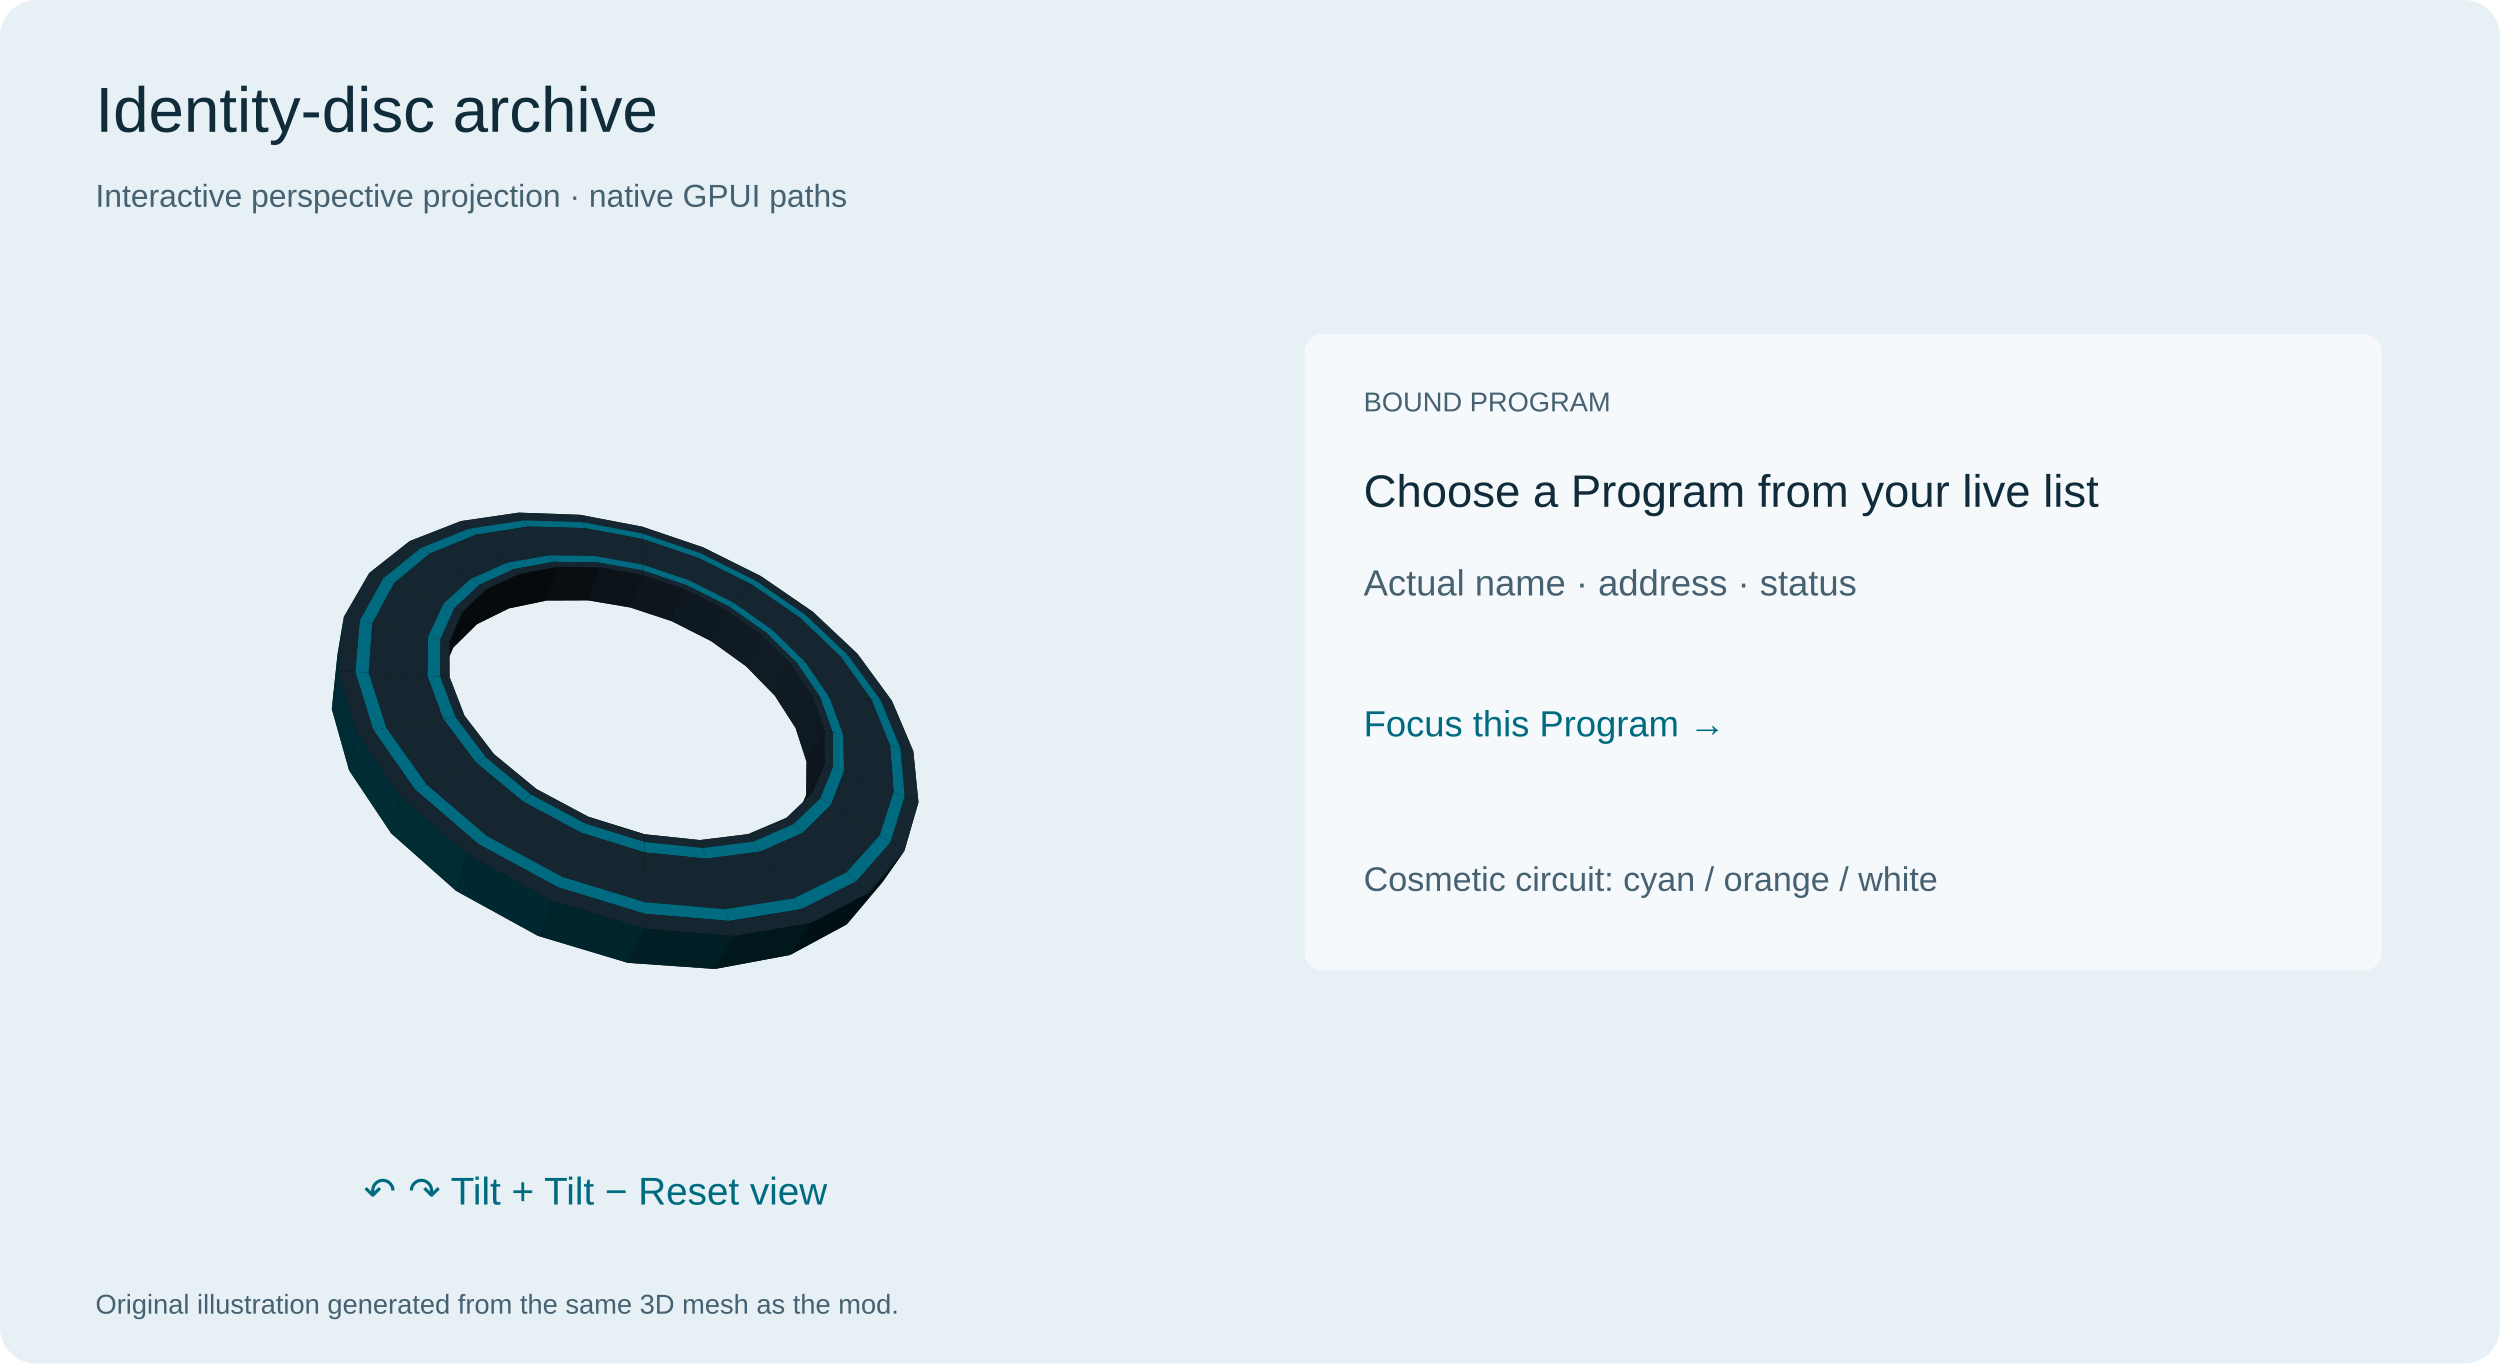
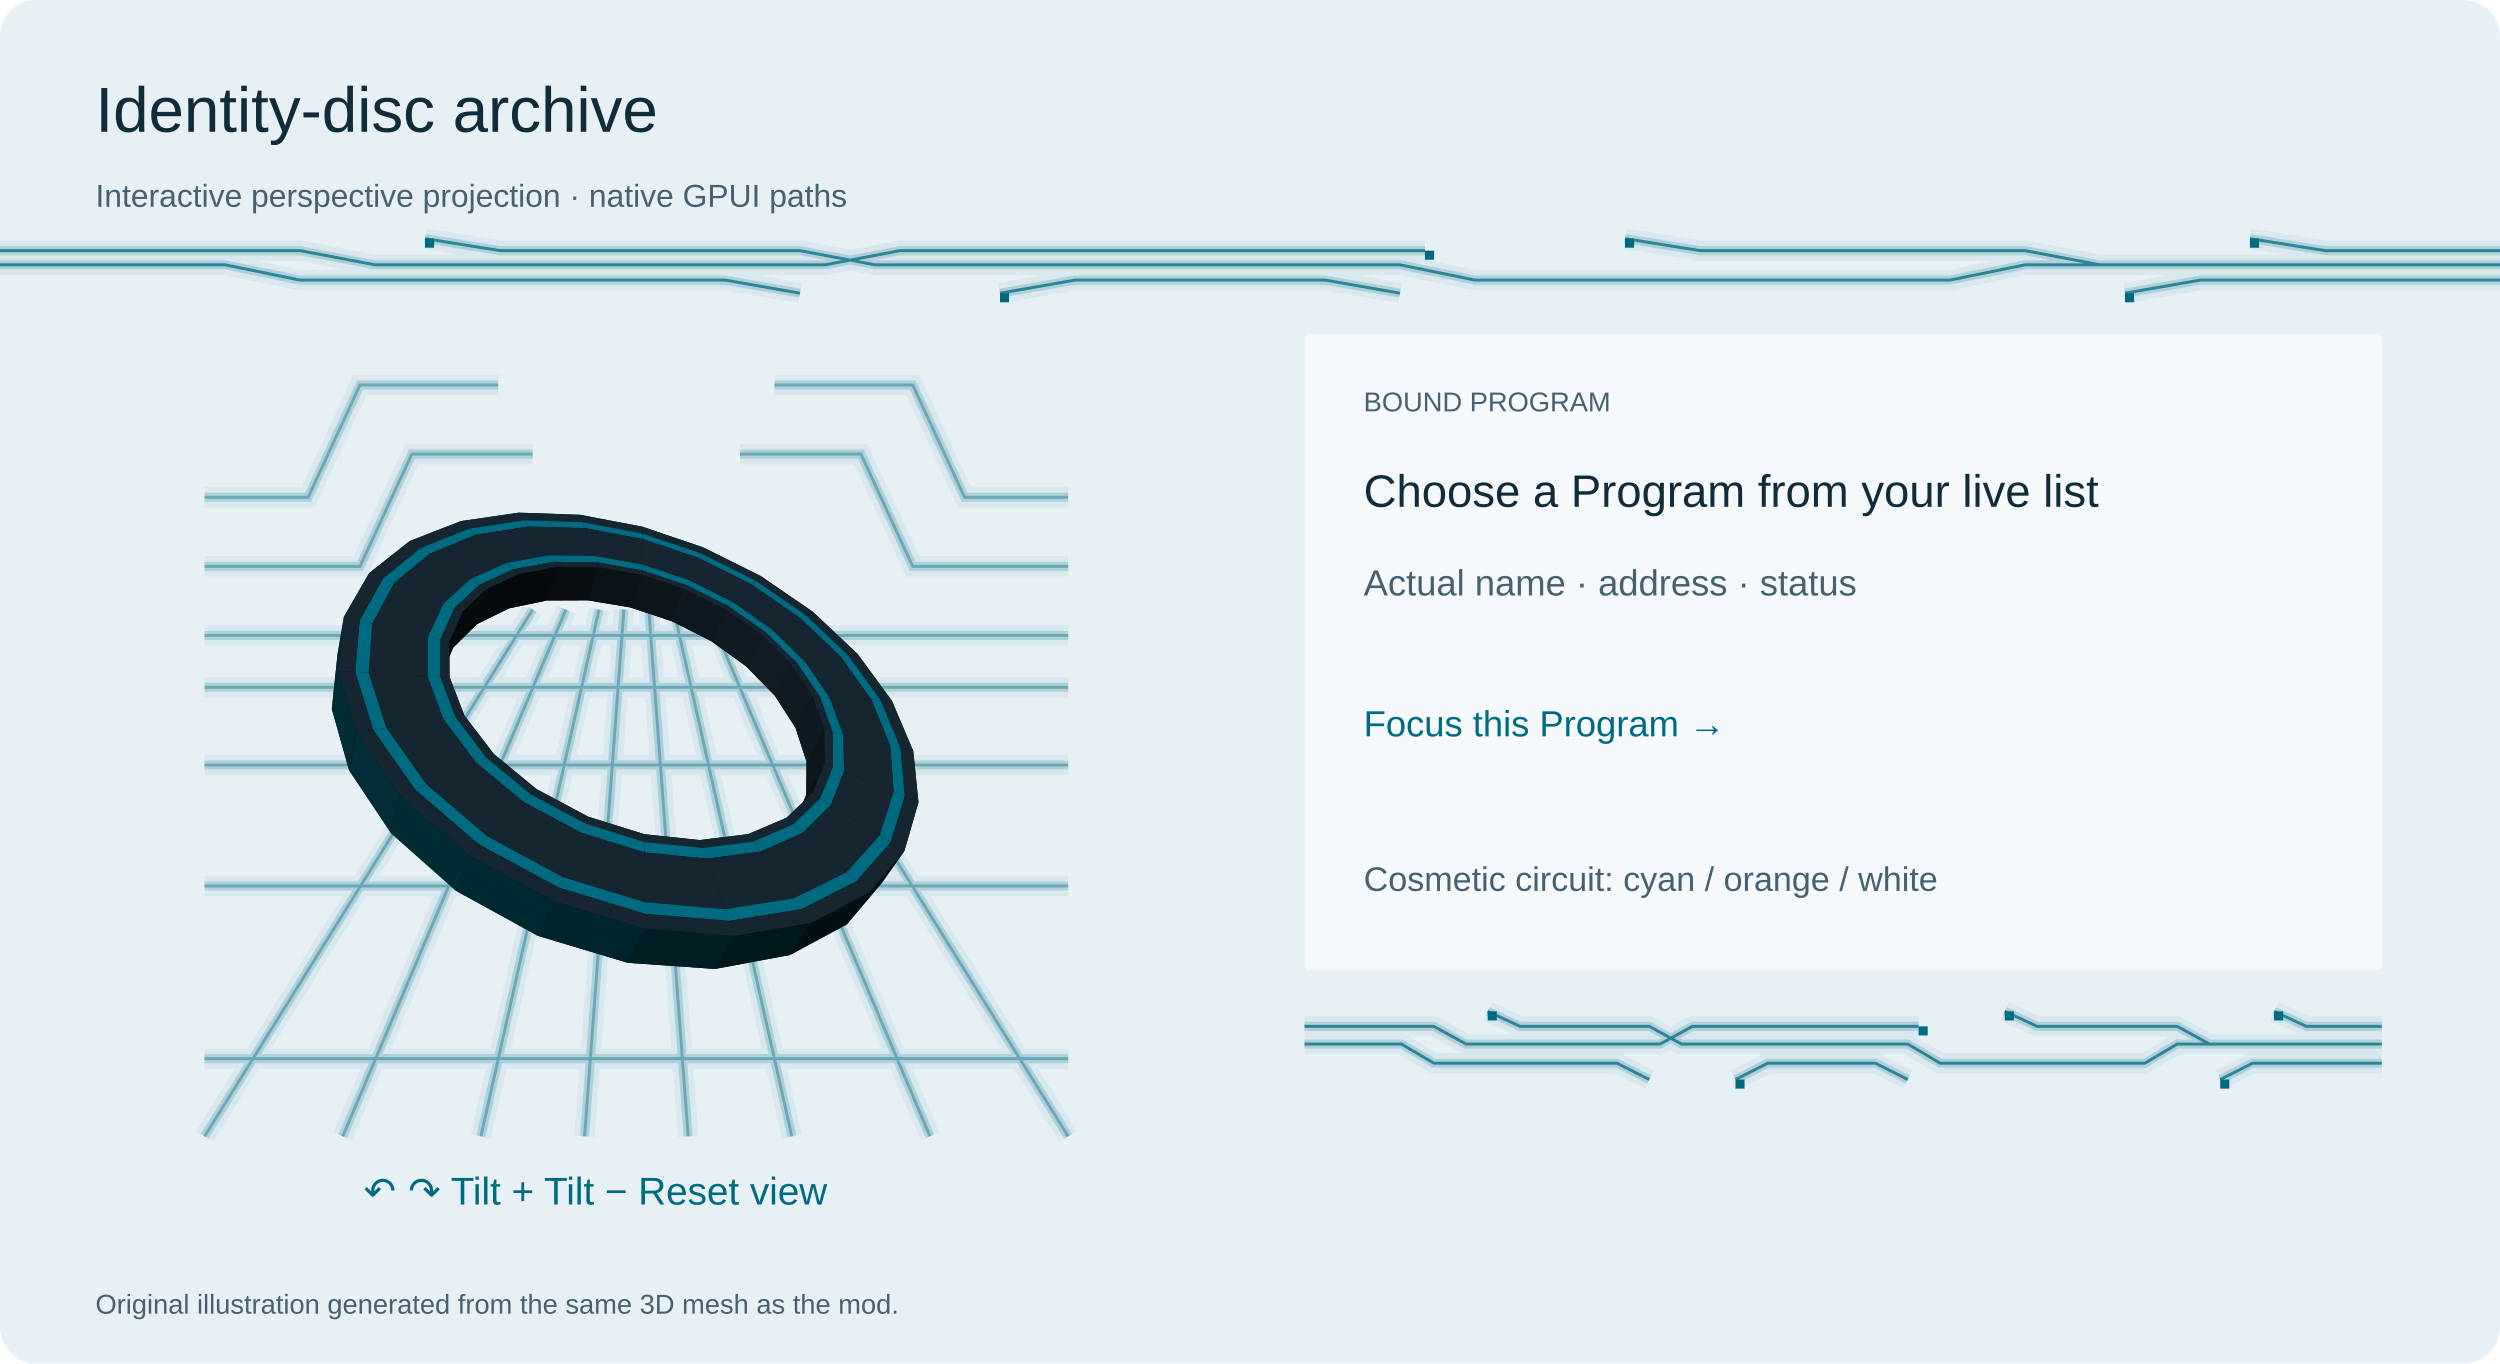
<svg xmlns="http://www.w3.org/2000/svg" width="1100" height="600">
  <rect width="1100" height="600" rx="16" fill="#e7f0f4" />
  <text x="42" y="58" fill="#102b3a" font-family="Arial,sans-serif" font-size="28">Identity-disc archive</text>
  <text x="42" y="91" fill="#466171" font-family="Arial,sans-serif" font-size="14">Interactive perspective projection · native GPUI paths</text>
+   <path d="M0 110.28L132 110.28L165 116.52L363 116.52L396 110.28L627 110.28M0 116.52L99 116.52L132 123.24L319 123.24L352 129M187 105L220 110.28L352 110.28L385 116.52L616 116.52L649 123.24L858 123.24L891 116.52L1100 116.52M440 129L473 123.24L583 123.24L616 129M715 105L748 110.28L891 110.28L924 116.52M935 129L968 123.24L1100 123.24M990 105L1023 110.28L1100 110.28" fill="none" stroke="#006b80" stroke-width="9" opacity="0.06" />
+   <path d="M0 110.28L132 110.28L165 116.52L363 116.52L396 110.28L627 110.28M0 116.52L99 116.52L132 123.24L319 123.24L352 129M187 105L220 110.28L352 110.28L385 116.52L616 116.52L649 123.24L858 123.24L891 116.52L1100 116.52M440 129L473 123.24L583 123.24L616 129M715 105L748 110.28L891 110.28L924 116.52M935 129L968 123.24L1100 123.24M990 105L1023 110.28L1100 110.28" fill="none" stroke="#006b80" stroke-width="4" opacity="0.19" />
+   <path d="M0 110.28L132 110.28L165 116.52L363 116.52L396 110.28L627 110.28M0 116.52L99 116.52L132 123.24L319 123.24L352 129M187 105L220 110.28L352 110.28L385 116.52L616 116.52L649 123.24L858 123.24L891 116.52L1100 116.52M440 129L473 123.24L583 123.24L616 129M715 105L748 110.28L891 110.28L924 116.52M935 129L968 123.24L1100 123.24M990 105L1023 110.28L1100 110.28" fill="none" stroke="#006b80" stroke-width="1.3" opacity="0.75" />
+   <rect x="627" y="110.28" width="4" height="4" fill="#006b80" />
+   <rect x="187" y="105" width="4" height="4" fill="#006b80" />
+   <rect x="715" y="105" width="4" height="4" fill="#006b80" />
+   <rect x="440" y="129" width="4" height="4" fill="#006b80" />
+   <rect x="990" y="105" width="4" height="4" fill="#006b80" />
+   <rect x="935" y="129" width="4" height="4" fill="#006b80" />
+   <path d="M234.4 268.2L90 500M248.992 268.2L150.8 500M263.584 268.2L211.6 500M274.528 268.2L257.2 500M285.472 268.2L302.8 500M296.416 268.2L348.4 500M311.008 268.2L409.2 500M325.6 268.2L470 500M90 279.6L470 279.6M90 302.4L470 302.4M90 336.6L470 336.6M90 389.8L470 389.8M90 465.8L470 465.8M90 249.2L158.4 249.2L181.2 199.8L234.4 199.8M325.6 199.8L378.8 199.8L401.6 249.2L470 249.2M90 218.8L135.6 218.8L158.4 169.4L219.2 169.4M340.8 169.4L401.6 169.4L424.4 218.8L470 218.8" fill="none" stroke="#006b80" stroke-width="9" opacity="0.06" />
+   <path d="M234.4 268.2L90 500M248.992 268.2L150.8 500M263.584 268.2L211.6 500M274.528 268.2L257.2 500M285.472 268.2L302.8 500M296.416 268.2L348.4 500M311.008 268.2L409.2 500M325.6 268.2L470 500M90 279.6L470 279.6M90 302.4L470 302.4M90 336.6L470 336.6M90 389.8L470 389.8M90 465.8L470 465.8M90 249.2L158.4 249.2L181.2 199.8L234.4 199.8M325.6 199.8L378.8 199.8L401.6 249.2L470 249.2M90 218.8L135.6 218.8L158.4 169.4L219.2 169.4M340.8 169.4L401.6 169.4L424.4 218.8L470 218.8" fill="none" stroke="#006b80" stroke-width="4" opacity="0.19" />
+   <path d="M234.4 268.2L90 500M248.992 268.2L150.8 500M263.584 268.2L211.6 500M274.528 268.2L257.2 500M285.472 268.2L302.8 500M296.416 268.2L348.4 500M311.008 268.2L409.2 500M325.6 268.2L470 500M90 279.6L470 279.6M90 302.4L470 302.4M90 336.6L470 336.6M90 389.8L470 389.8M90 465.8L470 465.8M90 249.2L158.4 249.2L181.2 199.8L234.4 199.8M325.6 199.8L378.8 199.8L401.6 249.2L470 249.2M90 218.8L135.6 218.8L158.4 169.4L219.2 169.4M340.8 169.4L401.6 169.4L424.4 218.8L470 218.8" fill="none" stroke="#006b80" stroke-width="1.3" opacity="0.4" />
+   <path d="M574 451.6L630.88 451.6L645.1 459.4L730.42 459.4L744.64 451.6L844.18 451.6M574 459.4L616.66 459.4L630.88 467.8L711.46 467.8L725.68 475M654.58 445L668.8 451.6L725.68 451.6L739.9 459.4L839.44 459.4L853.66 467.8L943.72 467.8L957.94 459.4L1048 459.4M763.6 475L777.82 467.8L825.22 467.8L839.44 475M882.1 445L896.32 451.6L957.94 451.6L972.16 459.4M976.9 475L991.12 467.8L1048 467.8M1000.6 445L1014.82 451.6L1048 451.6" fill="none" stroke="#006b80" stroke-width="9" opacity="0.06" />
+   <path d="M574 451.6L630.88 451.6L645.1 459.4L730.42 459.4L744.64 451.6L844.18 451.6M574 459.4L616.66 459.4L630.88 467.8L711.46 467.8L725.68 475M654.58 445L668.8 451.6L725.68 451.6L739.9 459.4L839.44 459.4L853.66 467.8L943.72 467.8L957.94 459.4L1048 459.4M763.6 475L777.82 467.8L825.22 467.8L839.44 475M882.1 445L896.32 451.6L957.94 451.6L972.16 459.4M976.9 475L991.12 467.8L1048 467.8M1000.6 445L1014.82 451.6L1048 451.6" fill="none" stroke="#006b80" stroke-width="4" opacity="0.19" />
+   <path d="M574 451.6L630.88 451.6L645.1 459.4L730.42 459.4L744.64 451.6L844.18 451.6M574 459.4L616.66 459.4L630.88 467.8L711.46 467.8L725.68 475M654.58 445L668.8 451.6L725.68 451.6L739.9 459.4L839.44 459.4L853.66 467.8L943.72 467.8L957.94 459.4L1048 459.4M763.6 475L777.82 467.8L825.22 467.8L839.44 475M882.1 445L896.32 451.6L957.94 451.6L972.16 459.4M976.9 475L991.12 467.8L1048 467.8M1000.6 445L1014.82 451.6L1048 451.6" fill="none" stroke="#006b80" stroke-width="1.3" opacity="0.75" />
+   <rect x="844.18" y="451.6" width="4" height="4" fill="#006b80" />
+   <rect x="654.58" y="445" width="4" height="4" fill="#006b80" />
+   <rect x="882.1" y="445" width="4" height="4" fill="#006b80" />
+   <rect x="763.6" y="475" width="4" height="4" fill="#006b80" />
+   <rect x="1000.6" y="445" width="4" height="4" fill="#006b80" />
+   <rect x="976.9" y="475" width="4" height="4" fill="#006b80" />
  <g transform="translate(90,120)">
    <polygon points="187.478,125.712 213.73,134.542 219.388,120.848 192.579,111.745" fill="#001014" />
    <polygon points="213.73,134.542 238.473,146.96 244.722,133.459 219.388,120.848" fill="#001014" />
    <polygon points="160.612,120.837 187.478,125.712 192.579,111.745 165.188,106.518" fill="#001014" />
    <polygon points="238.473,146.96 260.814,162.596 267.684,149.211 244.722,133.459" fill="#001014" />
    <polygon points="192.579,111.745 219.388,120.848 218.289,123.423 192.601,114.716" fill="#162630" />
    <polygon points="219.388,120.848 244.722,133.459 242.552,135.52 218.289,123.423" fill="#162630" />
    <polygon points="187.329,147.282 205.704,153.381 213.73,134.542 187.478,125.712" fill="#060a0d" />
    <polygon points="205.704,153.381 222.957,162.137 238.473,146.96 213.73,134.542" fill="#060a0d" />
    <polygon points="192.601,114.716 218.289,123.423 217.397,125.516 192.618,117.129" fill="#006b80" />
    <polygon points="218.289,123.423 242.552,135.52 240.79,137.193 217.397,125.516" fill="#006b80" />
    <polygon points="165.188,106.518 192.579,111.745 192.601,114.716 166.38,109.762" fill="#162630" />
    <polygon points="168.649,144.144 187.329,147.282 187.478,125.712 160.612,120.837" fill="#060a0d" />
    <polygon points="244.722,133.459 267.684,149.211 264.495,150.633 242.552,135.52" fill="#162630" />
    <polygon points="222.957,162.137 238.295,173.188 260.814,162.596 238.473,146.96" fill="#060a0d" />
    <polygon points="134.108,120.3 160.612,120.837 165.188,106.518 138.193,105.563" fill="#001014" />
    <polygon points="166.38,109.762 192.601,114.716 192.618,117.129 167.346,112.392" fill="#006b80" />
    <polygon points="242.552,135.52 264.495,150.633 261.909,151.787 240.79,137.193" fill="#006b80" />
    <polygon points="260.814,162.596 279.781,181.03 287.296,167.689 267.684,149.211" fill="#001014" />
    <polygon points="192.618,117.129 217.397,125.516 213.221,135.305 192.701,128.407" fill="#162630" />
    <polygon points="217.397,125.516 240.79,137.193 232.555,145.013 213.221,135.305" fill="#162630" />
    <polygon points="150.529,144.22 168.649,144.144 160.612,120.837 134.108,120.3" fill="#060a0d" />
    <polygon points="238.295,173.188 250.924,186.096 279.781,181.03 260.814,162.596" fill="#060a0d" />
    <polygon points="138.193,105.563 165.188,106.518 166.38,109.762 140.601,108.936" fill="#162630" />
    <polygon points="267.684,149.211 287.296,167.689 283.157,168.339 264.495,150.633" fill="#162630" />
    <polygon points="167.346,112.392 192.618,117.129 192.701,128.407 171.848,124.646" fill="#162630" />
    <polygon points="240.79,137.193 261.909,151.787 249.866,157.159 232.555,145.013" fill="#162630" />
    <polygon points="140.601,108.936 166.38,109.762 167.346,112.392 142.549,111.666" fill="#006b80" />
    <polygon points="264.495,150.633 283.157,168.339 279.808,168.865 261.909,151.787" fill="#006b80" />
    <polygon points="192.734,132.986 211.523,139.285 205.704,153.381 187.329,147.282" fill="#0d151d" />
    <polygon points="211.523,139.285 229.212,148.187 222.957,162.137 205.704,153.381" fill="#0e1820" />
    <polygon points="192.701,128.407 213.221,135.305 212.256,137.567 192.72,131.01" fill="#006b80" />
    <polygon points="213.221,135.305 232.555,145.013 230.654,146.817 212.256,137.567" fill="#006b80" />
    <polygon points="109.114,124.491 134.108,120.3 138.193,105.563 112.747,109.286" fill="#001215" />
    <polygon points="173.669,129.602 192.734,132.986 187.329,147.282 168.649,144.144" fill="#0b1218" />
    <polygon points="229.212,148.187 244.996,159.331 238.295,173.188 222.957,162.137" fill="#101a23" />
    <polygon points="192.72,131.01 212.256,137.567 211.523,139.285 192.734,132.986" fill="#162630" />
    <polygon points="212.256,137.567 230.654,146.817 229.212,148.187 211.523,139.285" fill="#162630" />
    <polygon points="279.781,181.03 294.279,201.72 302.443,188.363 287.296,167.689" fill="#001014" />
    <polygon points="171.848,124.646 192.701,128.407 192.72,131.01 172.883,127.464" fill="#006b80" />
    <polygon points="142.549,111.666 167.346,112.392 171.848,124.646 151.575,124.312" fill="#162630" />
    <polygon points="232.555,145.013 249.866,157.159 247.097,158.394 230.654,146.817" fill="#006b80" />
    <polygon points="261.909,151.787 279.808,168.865 264.3,171.301 249.866,157.159" fill="#162630" />
    <polygon points="133.918,147.689 150.529,144.22 134.108,120.3 109.114,124.491" fill="#060a0d" />
    <polygon points="250.924,186.096 260.046,200.317 294.279,201.72 279.781,181.03" fill="#060a0d" />
    <polygon points="172.883,127.464 192.72,131.01 192.734,132.986 173.669,129.602" fill="#162630" />
    <polygon points="230.654,146.817 247.097,158.394 244.996,159.331 229.212,148.187" fill="#162630" />
    <polygon points="112.747,109.286 138.193,105.563 140.601,108.936 116.401,112.615" fill="#162630" />
    <polygon points="155.204,129.395 173.669,129.602 168.649,144.144 150.529,144.22" fill="#080e12" />
    <polygon points="287.296,167.689 302.443,188.363 297.459,188.095 283.157,168.339" fill="#162630" />
    <polygon points="244.996,159.331 258.069,172.279 250.924,186.096 238.295,173.188" fill="#101b24" />
    <polygon points="116.401,112.615 140.601,108.936 142.549,111.666 119.349,115.3" fill="#006b80" />
    <polygon points="151.575,124.312 171.848,124.646 172.883,127.464 153.64,127.205" fill="#006b80" />
    <polygon points="283.157,168.339 297.459,188.095 293.438,187.878 279.808,168.865" fill="#006b80" />
    <polygon points="249.866,157.159 264.3,171.301 260.754,171.857 247.097,158.394" fill="#006b80" />
    <polygon points="153.64,127.205 172.883,127.464 173.669,129.602 155.204,129.395" fill="#162630" />
    <polygon points="247.097,158.394 260.754,171.857 258.069,172.279 244.996,159.331" fill="#162630" />
    <polygon points="119.349,115.3 142.549,111.666 151.575,124.312 132.898,127.643" fill="#162630" />
    <polygon points="279.808,168.865 293.438,187.878 274.967,186.885 264.3,171.301" fill="#162630" />
    <polygon points="138.297,132.561 155.204,129.395 150.529,144.22 133.918,147.689" fill="#060a0d" />
    <polygon points="258.069,172.279 267.612,186.489 260.046,200.317 250.924,186.096" fill="#101a23" />
    <polygon points="87.022,133.749 109.114,124.491 112.747,109.286 90.264,118.064" fill="#00191e" />
    <polygon points="119.846,154.624 133.918,147.689 109.114,124.491 87.022,133.749" fill="#060a0d" />
    <polygon points="260.046,200.317 264.879,215.164 303.071,223.912 294.279,201.72" fill="#060a0d" />
    <polygon points="294.279,201.72 303.071,223.912 311.847,210.487 302.443,188.363" fill="#001014" />
    <polygon points="132.898,127.643 151.575,124.312 153.64,127.205 135.974,130.446" fill="#006b80" />
    <polygon points="264.3,171.301 274.967,186.885 270.776,186.66 260.754,171.857" fill="#006b80" />
    <polygon points="135.974,130.446 153.64,127.205 155.204,129.395 138.297,132.561" fill="#162630" />
    <polygon points="260.754,171.857 270.776,186.66 267.612,186.489 258.069,172.279" fill="#162630" />
    <polygon points="90.264,118.064 112.747,109.286 116.401,112.615 95.149,121.124" fill="#162630" />
    <polygon points="302.443,188.363 311.847,210.487 306.189,209.153 297.459,188.095" fill="#162630" />
    <polygon points="95.149,121.124 116.401,112.615 119.349,115.3 99.076,123.584" fill="#006b80" />
    <polygon points="297.459,188.095 306.189,209.153 301.643,208.08 293.438,187.878" fill="#006b80" />
    <polygon points="123.999,139.197 138.297,132.561 133.918,147.689 119.846,154.624" fill="#060a0d" />
    <polygon points="99.076,123.584 119.349,115.3 132.898,127.643 116.954,134.784" fill="#162630" />
    <polygon points="267.612,186.489 272.812,201.281 264.879,215.164 260.046,200.317" fill="#0f1921" />
    <polygon points="293.438,187.878 301.643,208.08 280.957,203.202 274.967,186.885" fill="#162630" />
    <polygon points="116.954,134.784 132.898,127.643 135.974,130.446 120.973,137.301" fill="#006b80" />
    <polygon points="274.967,186.885 280.957,203.202 276.31,202.106 270.776,186.66" fill="#006b80" />
    <polygon points="120.973,137.301 135.974,130.446 138.297,132.561 123.999,139.197" fill="#162630" />
    <polygon points="270.776,186.66 276.31,202.106 272.812,201.281 267.612,186.489" fill="#162630" />
    <polygon points="109.412,164.925 119.846,154.624 87.022,133.749 69.513,148.262" fill="#060a0d" />
    <polygon points="264.879,215.164 264.72,229.785 304.828,246.535 303.071,223.912" fill="#060a0d" />
    <polygon points="69.513,148.262 87.022,133.749 90.264,118.064 72.458,132.129" fill="#002026" />
    <polygon points="303.071,223.912 304.828,246.535 314.124,232.998 311.847,210.487" fill="#001014" />
    <polygon points="113.431,149.231 123.999,139.197 119.846,154.624 109.412,164.925" fill="#060a0d" />
    <polygon points="272.812,201.281 272.93,215.804 264.72,229.785 264.879,215.164" fill="#0d161e" />
    <polygon points="72.458,132.129 90.264,118.064 95.149,121.124 78.48,134.643" fill="#162630" />
    <polygon points="78.48,134.643 95.149,121.124 99.076,123.584 83.299,136.654" fill="#006b80" />
    <polygon points="311.847,210.487 314.124,232.998 308.063,230.468 306.189,209.153" fill="#162630" />
    <polygon points="306.189,209.153 308.063,230.468 303.215,228.445 301.643,208.08" fill="#006b80" />
    <polygon points="83.299,136.654 99.076,123.584 116.954,134.784 104.992,145.708" fill="#162630" />
    <polygon points="301.643,208.08 303.215,228.445 281.407,219.342 280.957,203.202" fill="#162630" />
    <polygon points="104.992,145.708 116.954,134.784 120.973,137.301 109.814,147.721" fill="#006b80" />
    <polygon points="109.814,147.721 120.973,137.301 123.999,139.197 113.431,149.231" fill="#162630" />
    <polygon points="280.957,203.202 281.407,219.342 276.563,217.32 276.31,202.106" fill="#006b80" />
    <polygon points="276.31,202.106 276.563,217.32 272.93,215.804 272.812,201.281" fill="#162630" />
    <polygon points="103.704,178.244 109.412,164.925 69.513,148.262 58.513,167.892" fill="#060a0d" />
    <polygon points="264.72,229.785 259.058,243.156 298.293,268.108 304.828,246.535" fill="#060a0d" />
    <polygon points="107.711,162.346 113.431,149.231 109.412,164.925 103.704,178.244" fill="#060a0d" />
    <polygon points="272.93,215.804 267.411,229.036 259.058,243.156 264.72,229.785" fill="#0b1319" />
    <polygon points="58.513,167.892 69.513,148.262 72.458,132.129 61.312,151.403" fill="#00252d" />
    <polygon points="304.828,246.535 298.293,268.108 307.929,254.418 314.124,232.998" fill="#001014" />
    <polygon points="103.686,161.396 109.814,147.721 113.431,149.231 107.711,162.346" fill="#162630" />
    <polygon points="98.298,160.126 104.992,145.708 109.814,147.721 103.686,161.396" fill="#006b80" />
    <polygon points="276.563,217.32 270.923,231.236 267.411,229.036 272.93,215.804" fill="#162630" />
    <polygon points="281.407,219.342 275.623,234.181 270.923,231.236 276.563,217.32" fill="#006b80" />
    <polygon points="73.762,154.339 83.299,136.654 104.992,145.708 98.298,160.126" fill="#162630" />
    <polygon points="303.215,228.445 297.048,247.602 275.623,234.181 281.407,219.342" fill="#162630" />
    <polygon points="68.244,153.038 78.48,134.643 83.299,136.654 73.762,154.339" fill="#006b80" />
    <polygon points="61.312,151.403 72.458,132.129 78.48,134.643 68.244,153.038" fill="#162630" />
    <polygon points="308.063,230.468 301.87,250.622 297.048,247.602 303.215,228.445" fill="#006b80" />
    <polygon points="314.124,232.998 307.929,254.418 301.87,250.622 308.063,230.468" fill="#162630" />
    <polygon points="103.663,193.905 103.704,178.244 58.513,167.892 56,191.951" fill="#060a0d" />
    <polygon points="107.811,177.895 107.711,162.346 103.704,178.244 103.663,193.905" fill="#060a0d" />
    <polygon points="267.411,229.036 256.046,239.829 247.726,254.13 259.058,243.156" fill="#090f14" />
    <polygon points="259.058,243.156 247.726,254.13 282.577,286.724 298.293,268.108" fill="#060a0d" />
    <polygon points="103.641,177.671 103.686,161.396 107.711,162.346 107.811,177.895" fill="#162630" />
    <polygon points="270.923,231.236 259.131,242.639 256.046,239.829 267.411,229.036" fill="#162630" />
    <polygon points="98.037,177.369 98.298,160.126 103.686,161.396 103.641,177.671" fill="#006b80" />
    <polygon points="275.623,234.181 263.277,246.415 259.131,242.639 270.923,231.236" fill="#006b80" />
    <polygon points="72.197,175.98 73.762,154.339 98.298,160.126 98.037,177.369" fill="#162630" />
    <polygon points="56,191.951 58.513,167.892 61.312,151.403 58.88,175.263" fill="#002932" />
    <polygon points="297.048,247.602 282.408,263.843 263.277,246.415 275.623,234.181" fill="#162630" />
    <polygon points="298.293,268.108 282.577,286.724 292.276,272.833 307.929,254.418" fill="#001014" />
    <polygon points="114.345,194.848 107.811,177.895 103.663,193.905 109.882,210.858" fill="#060a0d" />
    <polygon points="256.046,239.829 239.162,247.02 231.078,261.546 247.726,254.13" fill="#060a0e" />
    <polygon points="66.312,175.663 68.244,153.038 73.762,154.339 72.197,175.98" fill="#006b80" />
    <polygon points="301.87,250.622 286.768,267.815 282.408,263.843 297.048,247.602" fill="#006b80" />
    <polygon points="58.88,175.263 61.312,151.403 68.244,153.038 66.312,175.663" fill="#162630" />
    <polygon points="109.882,210.858 103.663,193.905 56,191.951 63.619,218.98" fill="#060a0d" />
    <polygon points="247.726,254.13 231.078,261.546 257.603,300.182 282.577,286.724" fill="#060a0d" />
    <polygon points="307.929,254.418 292.276,272.833 286.768,267.815 301.87,250.622" fill="#162630" />
    <polygon points="110.367,195.473 103.641,177.671 107.811,177.895 114.345,194.848" fill="#162630" />
    <polygon points="259.131,242.639 241.493,250.286 239.162,247.02 256.046,239.829" fill="#162630" />
    <polygon points="105.003,196.315 98.037,177.369 103.641,177.671 110.367,195.473" fill="#006b80" />
    <polygon points="263.277,246.415 244.637,254.692 241.493,250.286 259.131,242.639" fill="#006b80" />
    <polygon points="127.337,211.814 114.345,194.848 109.882,210.858 122.381,227.708" fill="#060a0d" />
    <polygon points="239.162,247.02 217.763,249.626 210.122,264.418 231.078,261.546" fill="#060a0d" />
    <polygon points="79.973,200.245 72.197,175.98 98.037,177.369 105.003,196.315" fill="#162630" />
    <polygon points="282.408,263.843 259.316,275.257 244.637,254.692 263.277,246.415" fill="#162630" />
    <polygon points="122.381,227.708 109.882,210.858 63.619,218.98 82.1,246.654" fill="#060a0d" />
    <polygon points="231.078,261.546 210.122,264.418 224.576,306.333 257.603,300.182" fill="#060a0d" />
    <polygon points="123.928,213.335 110.367,195.473 114.345,194.848 127.337,211.814" fill="#162630" />
    <polygon points="63.619,218.98 56,191.951 58.88,175.263 66.885,202.301" fill="#002c35" />
    <polygon points="241.493,250.286 219.043,253.111 217.763,249.626 239.162,247.02" fill="#162630" />
    <polygon points="146.025,227.178 127.337,211.814 122.381,227.708 140.431,242.857" fill="#060a0d" />
    <polygon points="217.763,249.626 193.567,247.063 186.54,262.154 210.122,264.418" fill="#060a0d" />
    <polygon points="282.577,286.724 257.603,300.182 266.999,286.021 292.276,272.833" fill="#001014" />
    <polygon points="119.317,215.391 105.003,196.315 110.367,195.473 123.928,213.335" fill="#006b80" />
    <polygon points="74.205,201.151 66.312,175.663 72.197,175.98 79.973,200.245" fill="#006b80" />
    <polygon points="244.637,254.692 220.775,257.825 219.043,253.111 241.493,250.286" fill="#006b80" />
    <polygon points="286.768,267.815 262.701,280 259.316,275.257 282.408,263.843" fill="#006b80" />
    <polygon points="66.885,202.301 58.88,175.263 66.312,175.663 74.205,201.151" fill="#162630" />
    <polygon points="168.836,239.35 146.025,227.178 140.431,242.857 162.522,254.748" fill="#060a0d" />
    <polygon points="193.567,247.063 168.836,239.35 162.522,254.748 186.54,262.154" fill="#060a0d" />
    <polygon points="292.276,272.833 266.999,286.021 262.701,280 286.768,267.815" fill="#162630" />
    <polygon points="143.544,229.534 123.928,213.335 127.337,211.814 146.025,227.178" fill="#162630" />
    <polygon points="219.043,253.111 193.592,250.469 193.567,247.063 217.763,249.626" fill="#162630" />
    <polygon points="140.431,242.857 122.381,227.708 82.1,246.654 110.664,271.973" fill="#060a0d" />
    <polygon points="210.122,264.418 186.54,262.154 186.255,303.649 224.576,306.333" fill="#060a0d" />
    <polygon points="97.598,225.079 79.973,200.245 105.003,196.315 119.317,215.391" fill="#162630" />
    <polygon points="140.181,232.727 119.317,215.391 123.928,213.335 143.544,229.534" fill="#006b80" />
    <polygon points="259.316,275.257 228.938,280.044 220.775,257.825 244.637,254.692" fill="#162630" />
    <polygon points="220.775,257.825 193.626,255.086 193.592,250.469 219.043,253.111" fill="#006b80" />
    <polygon points="167.55,242.365 143.544,229.534 146.025,227.178 168.836,239.35" fill="#162630" />
    <polygon points="193.592,250.469 167.55,242.365 168.836,239.35 193.567,247.063" fill="#162630" />
    <polygon points="162.522,254.748 140.431,242.857 110.664,271.973 146.737,291.8" fill="#060a0d" />
    <polygon points="186.54,262.154 162.522,254.748 146.737,291.8 186.255,303.649" fill="#060a0d" />
    <polygon points="165.805,246.455 140.181,232.727 143.544,229.534 167.55,242.365" fill="#006b80" />
    <polygon points="193.626,255.086 165.805,246.455 167.55,242.365 193.592,250.469" fill="#006b80" />
    <polygon points="82.1,246.654 63.619,218.98 66.885,202.301 86.102,230.207" fill="#002d36" />
    <polygon points="257.603,300.182 224.576,306.333 233.262,291.812 266.999,286.021" fill="#00171b" />
    <polygon points="92.544,227.334 74.205,201.151 79.973,200.245 97.598,225.079" fill="#006b80" />
    <polygon points="262.701,280 230.839,285.217 228.938,280.044 259.316,275.257" fill="#006b80" />
    <polygon points="124.239,247.865 97.598,225.079 119.317,215.391 140.181,232.727" fill="#162630" />
    <polygon points="228.938,280.044 193.786,276.981 193.626,255.086 220.775,257.825" fill="#162630" />
    <polygon points="86.102,230.207 66.885,202.301 74.205,201.151 92.544,227.334" fill="#162630" />
    <polygon points="266.999,286.021 233.262,291.812 230.839,285.217 262.701,280" fill="#162630" />
    <polygon points="157.514,265.89 124.239,247.865 140.181,232.727 165.805,246.455" fill="#162630" />
    <polygon points="193.786,276.981 157.514,265.89 165.805,246.455 193.626,255.086" fill="#162630" />
    <polygon points="110.664,271.973 82.1,246.654 86.102,230.207 115.732,255.943" fill="#002c34" />
    <polygon points="120.505,251.411 92.544,227.334 97.598,225.079 124.239,247.865" fill="#006b80" />
    <polygon points="224.576,306.333 186.255,303.649 193.871,288.668 233.262,291.812" fill="#001e24" />
    <polygon points="230.839,285.217 193.823,282.111 193.786,276.981 228.938,280.044" fill="#006b80" />
    <polygon points="115.732,255.943 86.102,230.207 92.544,227.334 120.505,251.411" fill="#162630" />
    <polygon points="233.262,291.812 193.871,288.668 193.823,282.111 230.839,285.217" fill="#162630" />
    <polygon points="155.568,270.454 120.505,251.411 124.239,247.865 157.514,265.89" fill="#006b80" />
    <polygon points="193.823,282.111 155.568,270.454 157.514,265.89 193.786,276.981" fill="#006b80" />
    <polygon points="146.737,291.8 110.664,271.973 115.732,255.943 153.077,276.293" fill="#002830" />
    <polygon points="186.255,303.649 146.737,291.8 153.077,276.293 193.871,288.668" fill="#00242b" />
    <polygon points="153.077,276.293 115.732,255.943 120.505,251.411 155.568,270.454" fill="#162630" />
    <polygon points="193.871,288.668 153.077,276.293 155.568,270.454 193.823,282.111" fill="#162630" />
  </g>
-   <rect x="574" y="147" width="474" height="280" rx="8" fill="#f5f9fb" />
+   <rect x="574" y="147" width="474" height="280" rx="2" fill="#f5f9fb" />
  <text x="600" y="181" fill="#466171" font-family="Arial,sans-serif" font-size="12">BOUND PROGRAM</text>
  <text x="600" y="223" fill="#102b3a" font-family="Arial,sans-serif" font-size="20">Choose a Program from your live list</text>
  <text x="600" y="262" fill="#466171" font-family="Arial,sans-serif" font-size="16">Actual name · address · status</text>
  <text x="600" y="324" fill="#006b80" font-family="Arial,sans-serif" font-size="16">Focus this Program →</text>
  <text x="600" y="392" fill="#466171" font-family="Arial,sans-serif" font-size="15">Cosmetic circuit: cyan / orange / white</text>
  <text x="160" y="530" fill="#006b80" font-family="Arial,sans-serif" font-size="17">↶    ↷     Tilt +     Tilt −     Reset view</text>
  <text x="42" y="578" fill="#466171" font-family="Arial,sans-serif" font-size="12">Original illustration generated from the same 3D mesh as the mod.</text>
</svg>
